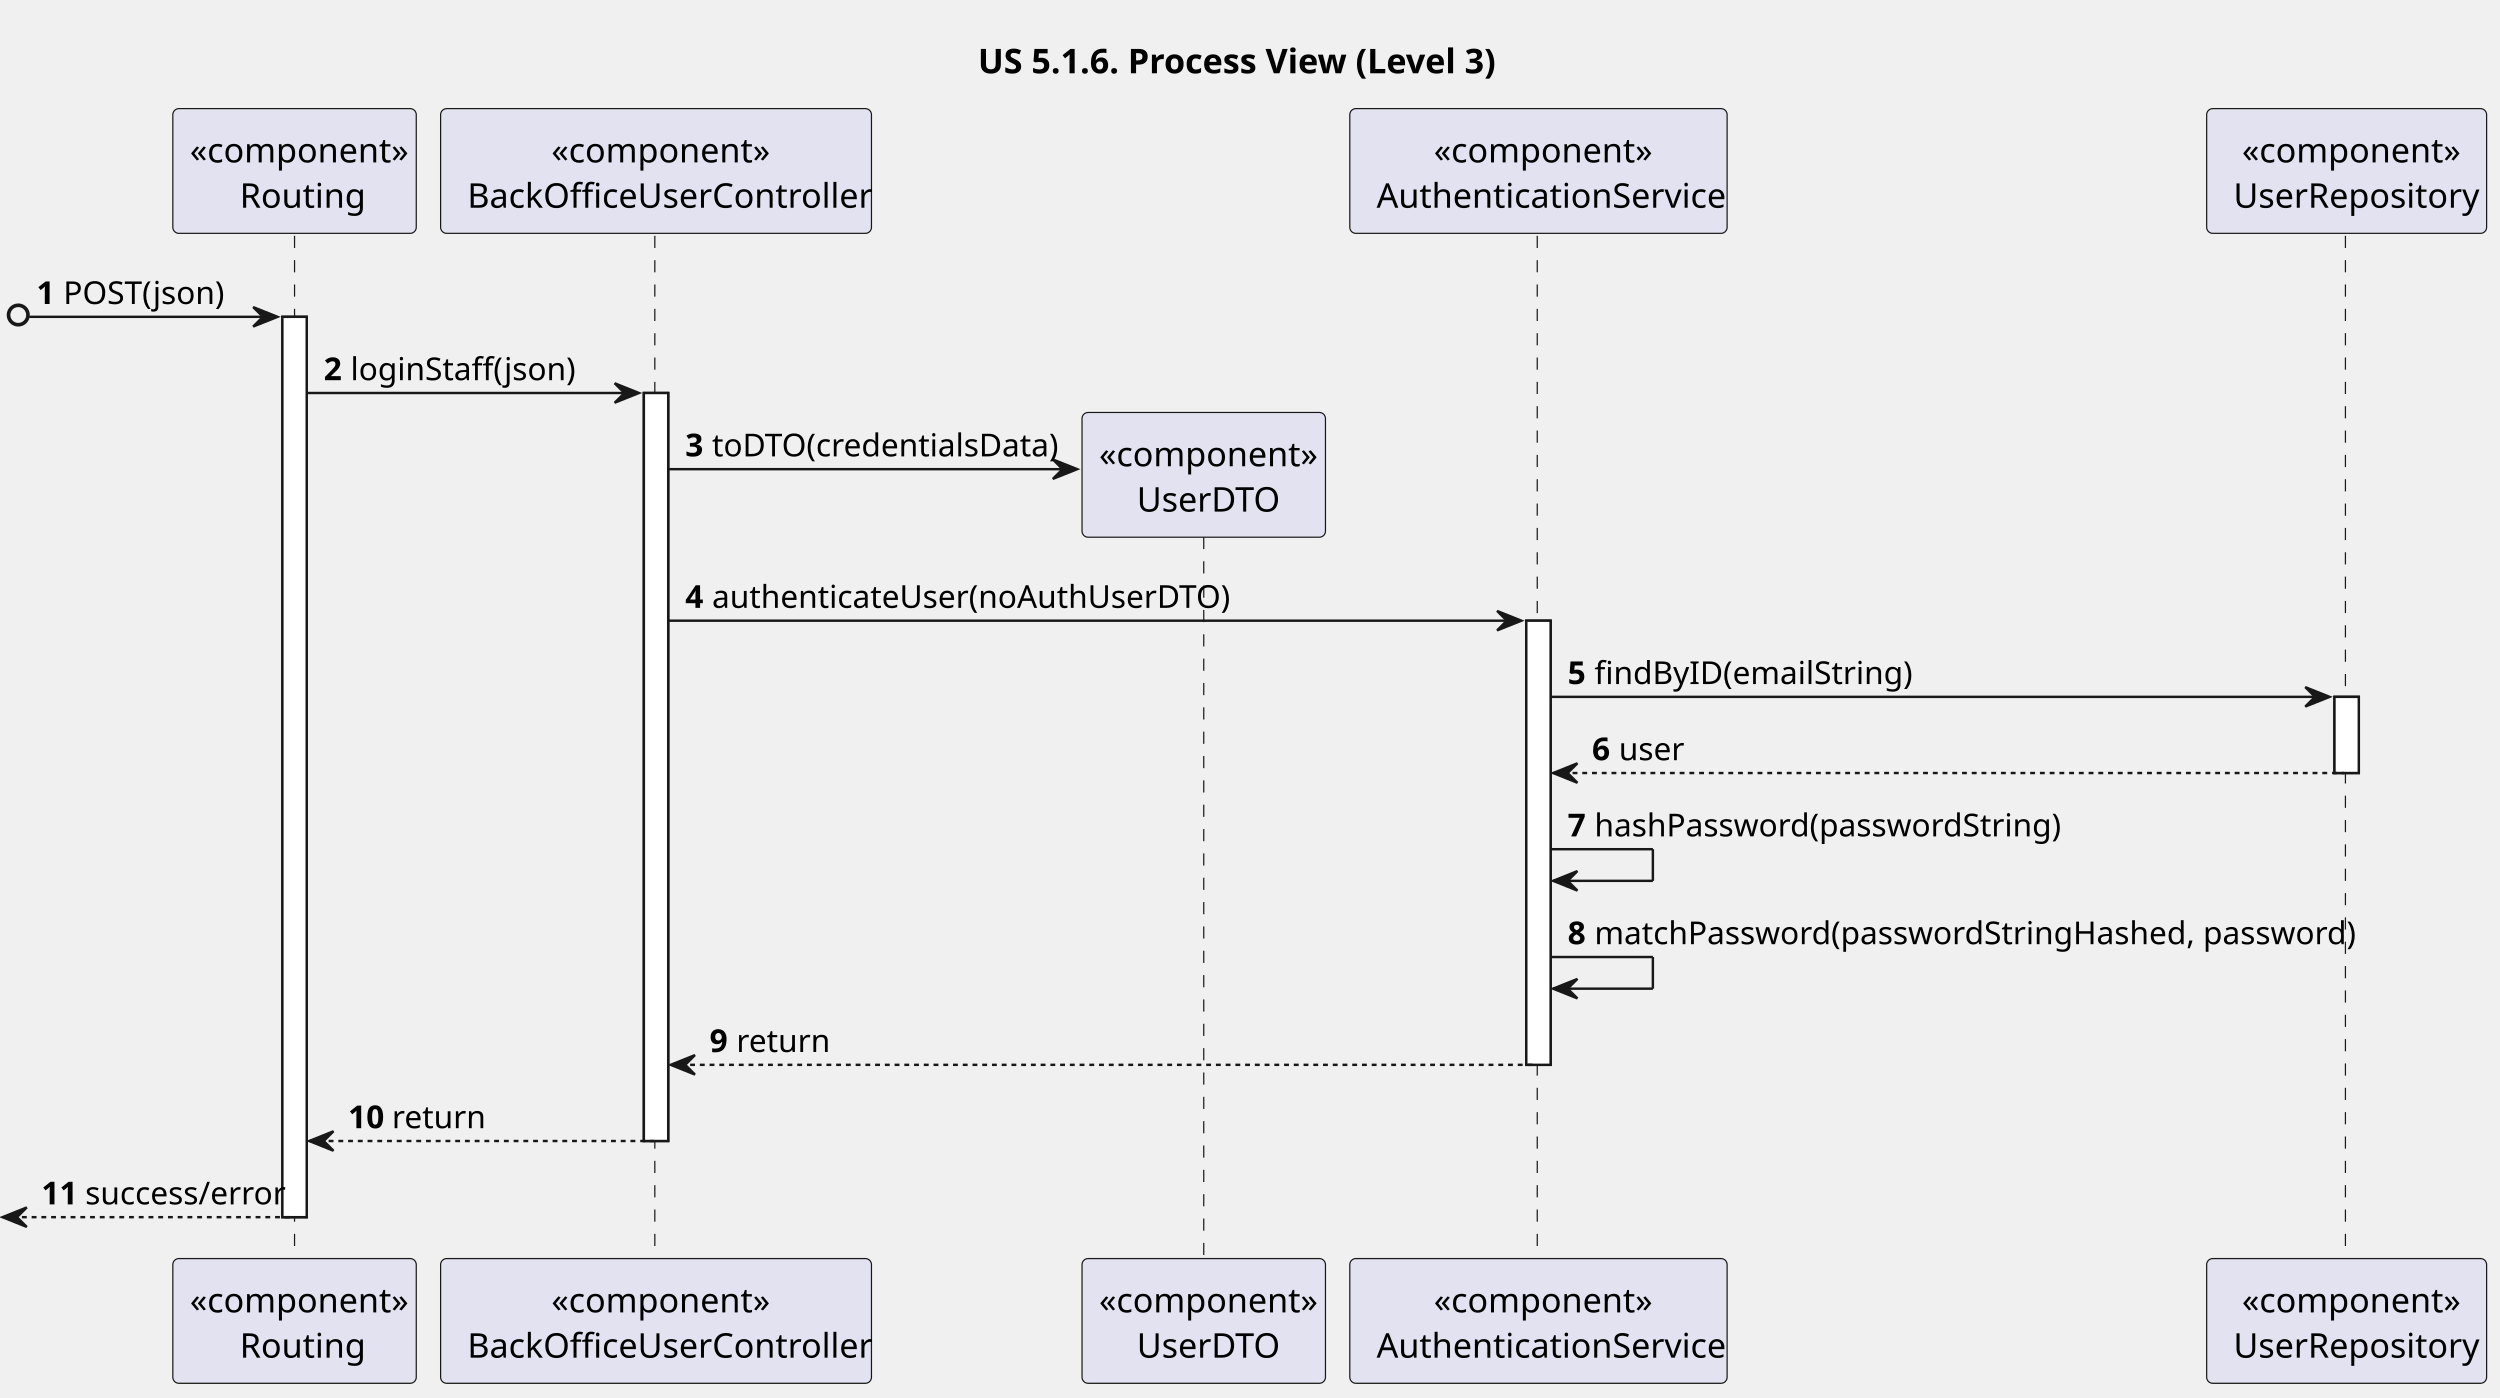
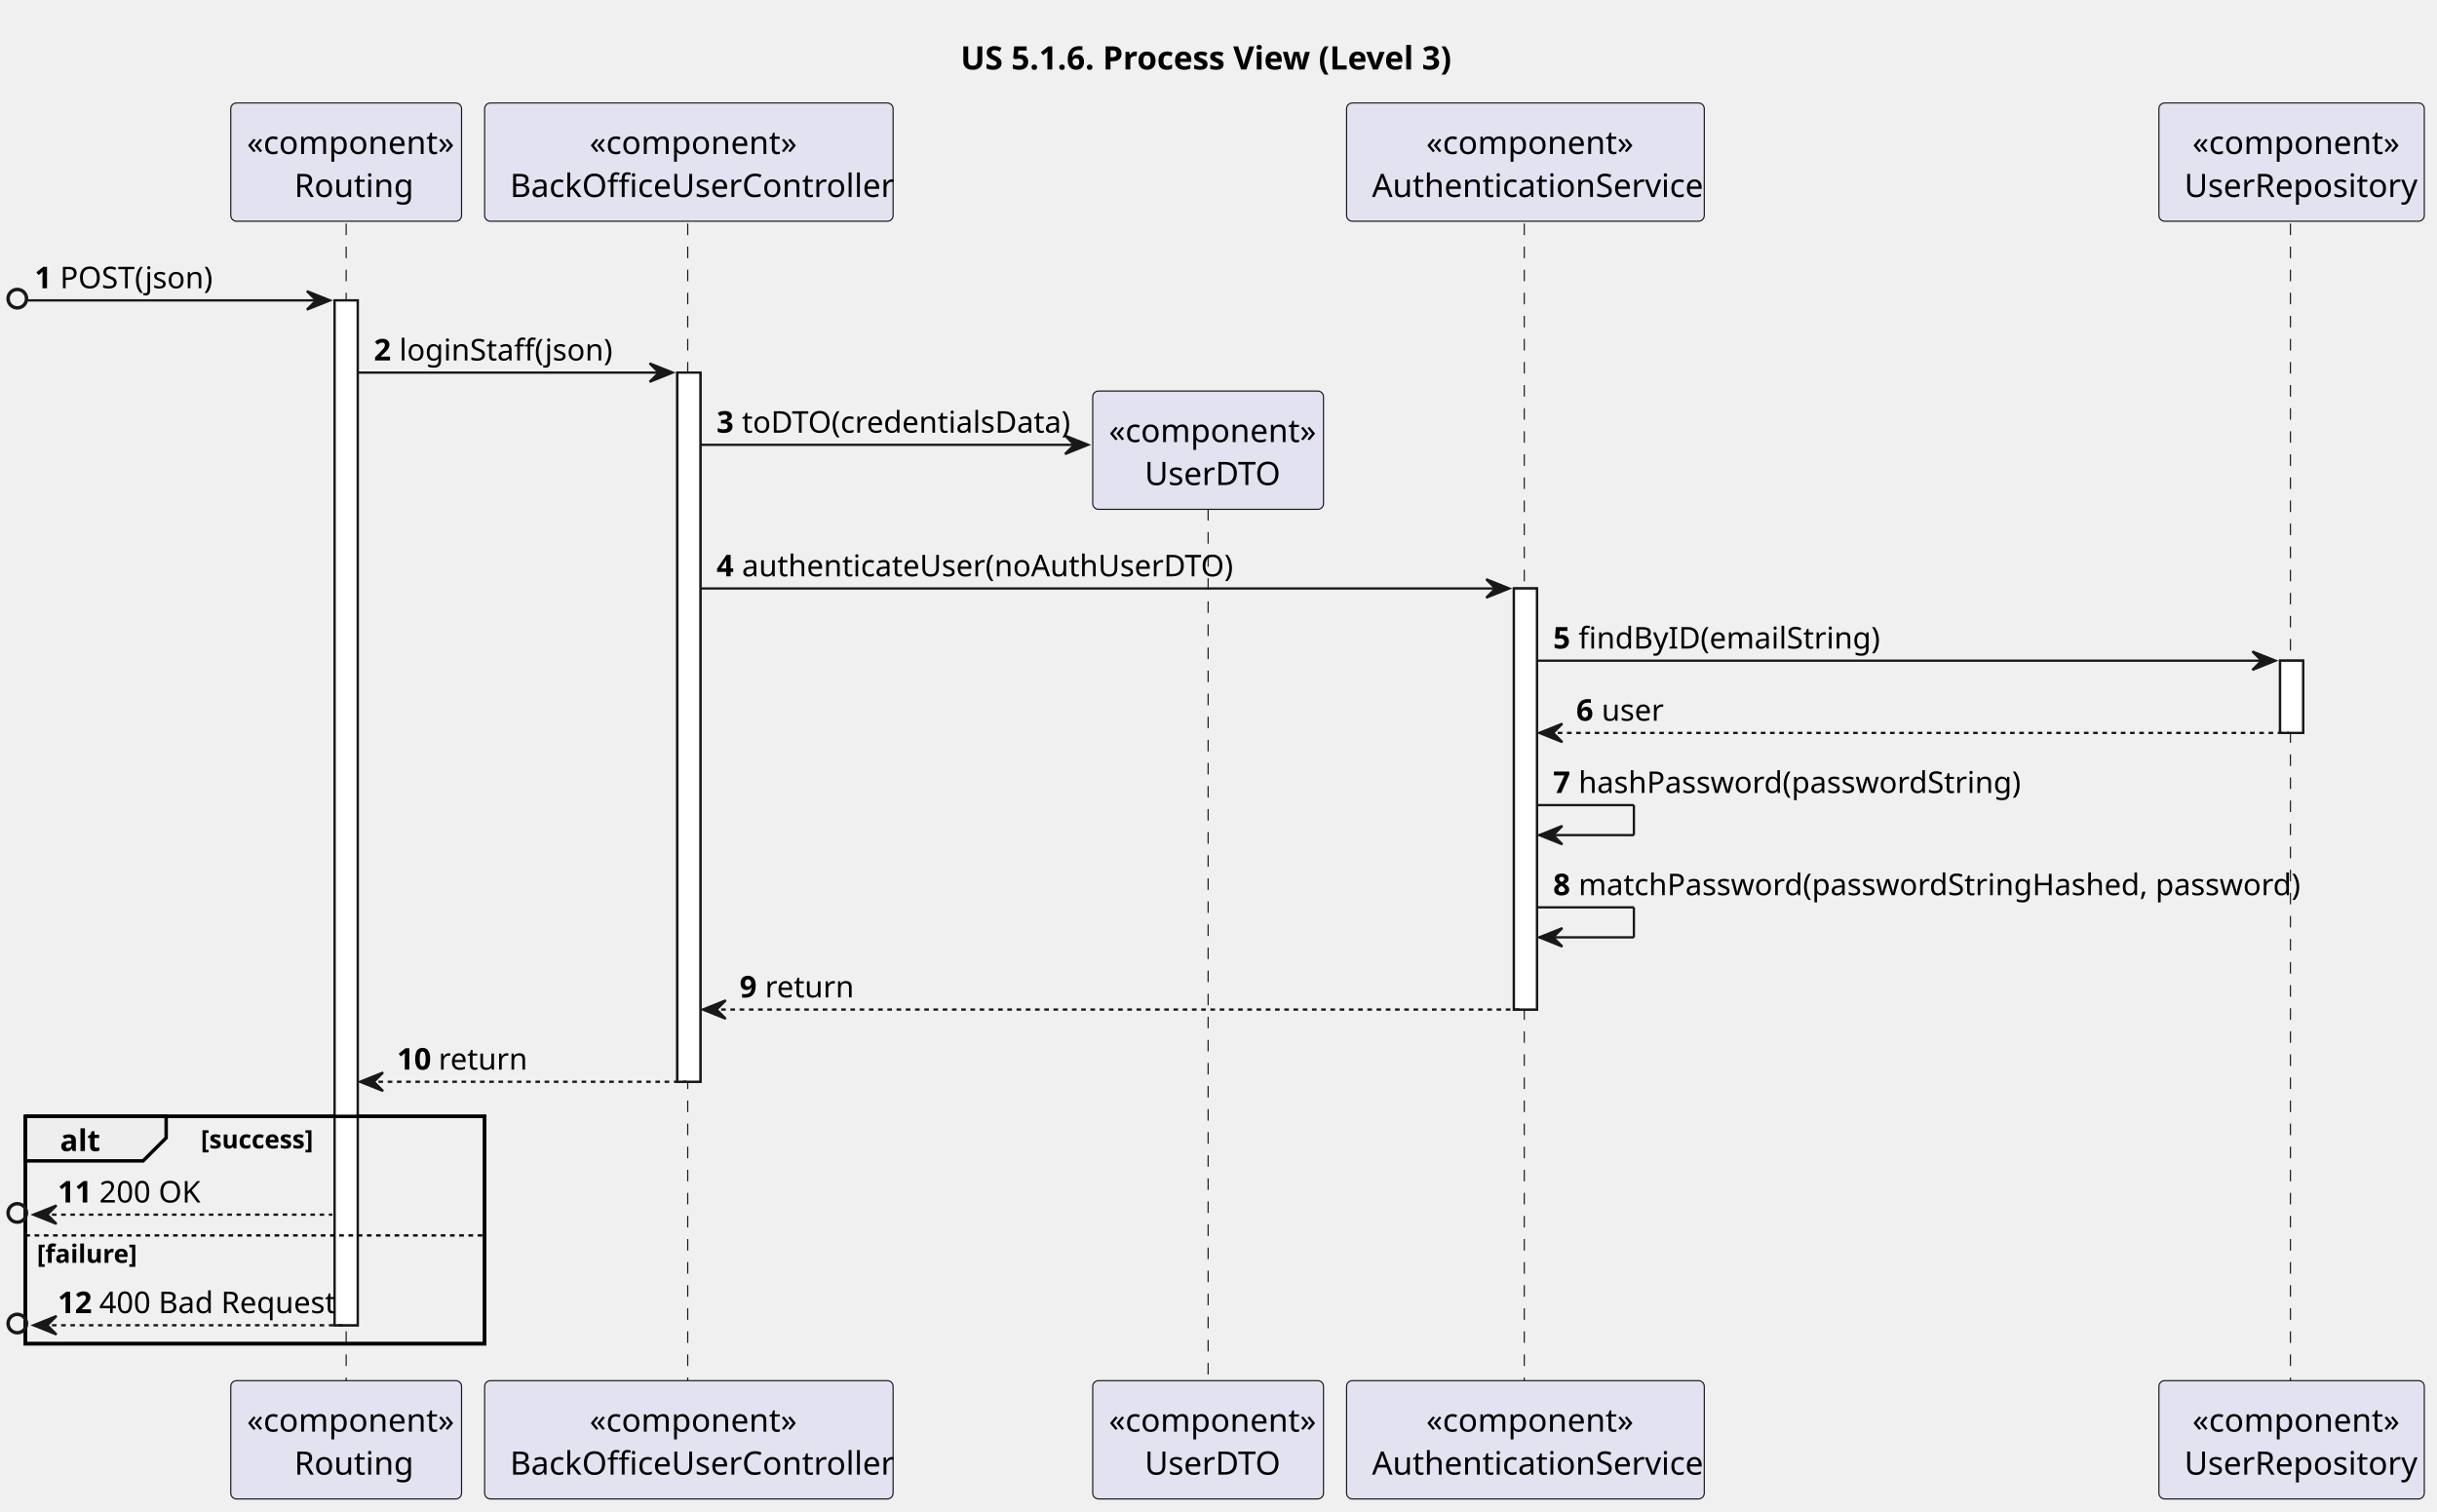
- <svg xmlns="http://www.w3.org/2000/svg" contentStyleType="text/css" height="574px" preserveAspectRatio="none" style="width:1027px;height:574px;background:#FFFFFF;" version="1.1" viewBox="0 0 1027 574" width="1027px" zoomAndPan="magnify">
+ <svg xmlns="http://www.w3.org/2000/svg" contentStyleType="text/css" height="655px" preserveAspectRatio="none" style="width:1056px;height:655px;background:#FFFFFF;" version="1.1" viewBox="0 0 1056 655" width="1056px" zoomAndPan="magnify">
  <defs />
  <g>
-     <text fill="#000000" font-family="sans-serif" font-size="14" font-weight="bold" lengthAdjust="spacing" textLength="222" x="401.75" y="30.107">US 5.1.6. Process View (Level 3)</text>
-     <rect fill="#FFFFFF" height="369.861" style="stroke:#181818;stroke-width:1.0;" width="10" x="116" y="130.154" />
-     <rect fill="#FFFFFF" height="307.279" style="stroke:#181818;stroke-width:1.0;" width="10" x="264.5" y="161.445" />
-     <rect fill="#FFFFFF" height="182.455" style="stroke:#181818;stroke-width:1.0;" width="10" x="627" y="254.978" />
-     <rect fill="#FFFFFF" height="31.291" style="stroke:#181818;stroke-width:1.0;" width="10" x="959" y="286.269" />
-     <line style="stroke:#181818;stroke-width:0.5;stroke-dasharray:5.0,5.0;" x1="121" x2="121" y1="96.863" y2="518.016" />
-     <line style="stroke:#181818;stroke-width:0.5;stroke-dasharray:5.0,5.0;" x1="269" x2="269" y1="96.863" y2="518.016" />
-     <line style="stroke:#181818;stroke-width:0.5;stroke-dasharray:5.0,5.0;" x1="494.5" x2="494.5" y1="210.566" y2="518.016" />
-     <line style="stroke:#181818;stroke-width:0.5;stroke-dasharray:5.0,5.0;" x1="631.5" x2="631.5" y1="96.863" y2="518.016" />
-     <line style="stroke:#181818;stroke-width:0.5;stroke-dasharray:5.0,5.0;" x1="963.5" x2="963.5" y1="96.863" y2="518.016" />
-     <rect fill="#E2E2F0" height="51.242" rx="2.5" ry="2.5" style="stroke:#181818;stroke-width:0.5;" width="100" x="71" y="44.621" />
-     <text fill="#000000" font-family="sans-serif" font-size="14" lengthAdjust="spacing" textLength="86" x="78" y="66.728">«component»</text>
-     <text fill="#000000" font-family="sans-serif" font-size="14" lengthAdjust="spacing" textLength="49" x="98.5" y="85.35">Routing</text>
-     <rect fill="#E2E2F0" height="51.242" rx="2.5" ry="2.5" style="stroke:#181818;stroke-width:0.5;" width="100" x="71" y="517.016" />
-     <text fill="#000000" font-family="sans-serif" font-size="14" lengthAdjust="spacing" textLength="86" x="78" y="539.123">«component»</text>
-     <text fill="#000000" font-family="sans-serif" font-size="14" lengthAdjust="spacing" textLength="49" x="98.5" y="557.744">Routing</text>
-     <rect fill="#E2E2F0" height="51.242" rx="2.5" ry="2.5" style="stroke:#181818;stroke-width:0.5;" width="177" x="181" y="44.621" />
-     <text fill="#000000" font-family="sans-serif" font-size="14" lengthAdjust="spacing" textLength="86" x="226.5" y="66.728">«component»</text>
-     <text fill="#000000" font-family="sans-serif" font-size="14" lengthAdjust="spacing" textLength="159" x="192" y="85.35">BackOfficeUserController</text>
-     <rect fill="#E2E2F0" height="51.242" rx="2.5" ry="2.5" style="stroke:#181818;stroke-width:0.5;" width="177" x="181" y="517.016" />
-     <text fill="#000000" font-family="sans-serif" font-size="14" lengthAdjust="spacing" textLength="86" x="226.5" y="539.123">«component»</text>
-     <text fill="#000000" font-family="sans-serif" font-size="14" lengthAdjust="spacing" textLength="159" x="192" y="557.744">BackOfficeUserController</text>
-     <rect fill="#E2E2F0" height="51.242" rx="2.5" ry="2.5" style="stroke:#181818;stroke-width:0.5;" width="100" x="444.5" y="517.016" />
-     <text fill="#000000" font-family="sans-serif" font-size="14" lengthAdjust="spacing" textLength="86" x="451.5" y="539.123">«component»</text>
-     <text fill="#000000" font-family="sans-serif" font-size="14" lengthAdjust="spacing" textLength="59" x="467" y="557.744">UserDTO</text>
-     <rect fill="#E2E2F0" height="51.242" rx="2.5" ry="2.5" style="stroke:#181818;stroke-width:0.5;" width="155" x="554.5" y="44.621" />
-     <text fill="#000000" font-family="sans-serif" font-size="14" lengthAdjust="spacing" textLength="86" x="589" y="66.728">«component»</text>
-     <text fill="#000000" font-family="sans-serif" font-size="14" lengthAdjust="spacing" textLength="137" x="565.5" y="85.35">AuthenticationService</text>
-     <rect fill="#E2E2F0" height="51.242" rx="2.5" ry="2.5" style="stroke:#181818;stroke-width:0.5;" width="155" x="554.5" y="517.016" />
-     <text fill="#000000" font-family="sans-serif" font-size="14" lengthAdjust="spacing" textLength="86" x="589" y="539.123">«component»</text>
-     <text fill="#000000" font-family="sans-serif" font-size="14" lengthAdjust="spacing" textLength="137" x="565.5" y="557.744">AuthenticationService</text>
-     <rect fill="#E2E2F0" height="51.242" rx="2.5" ry="2.5" style="stroke:#181818;stroke-width:0.5;" width="115" x="906.5" y="44.621" />
-     <text fill="#000000" font-family="sans-serif" font-size="14" lengthAdjust="spacing" textLength="86" x="921" y="66.728">«component»</text>
-     <text fill="#000000" font-family="sans-serif" font-size="14" lengthAdjust="spacing" textLength="97" x="917.5" y="85.35">UserRepository</text>
-     <rect fill="#E2E2F0" height="51.242" rx="2.5" ry="2.5" style="stroke:#181818;stroke-width:0.5;" width="115" x="906.5" y="517.016" />
-     <text fill="#000000" font-family="sans-serif" font-size="14" lengthAdjust="spacing" textLength="86" x="921" y="539.123">«component»</text>
-     <text fill="#000000" font-family="sans-serif" font-size="14" lengthAdjust="spacing" textLength="97" x="917.5" y="557.744">UserRepository</text>
-     <rect fill="#FFFFFF" height="369.861" style="stroke:#181818;stroke-width:1.0;" width="10" x="116" y="130.154" />
-     <rect fill="#FFFFFF" height="307.279" style="stroke:#181818;stroke-width:1.0;" width="10" x="264.5" y="161.445" />
-     <rect fill="#FFFFFF" height="182.455" style="stroke:#181818;stroke-width:1.0;" width="10" x="627" y="254.978" />
-     <rect fill="#FFFFFF" height="31.291" style="stroke:#181818;stroke-width:1.0;" width="10" x="959" y="286.269" />
+     <text fill="#000000" font-family="sans-serif" font-size="14" font-weight="bold" lengthAdjust="spacing" textLength="222" x="416.25" y="30.107">US 5.1.6. Process View (Level 3)</text>
+     <rect fill="#FFFFFF" height="444.074" style="stroke:#181818;stroke-width:1.0;" width="10" x="145" y="130.154" />
+     <rect fill="#FFFFFF" height="307.279" style="stroke:#181818;stroke-width:1.0;" width="10" x="293.5" y="161.445" />
+     <rect fill="#FFFFFF" height="182.455" style="stroke:#181818;stroke-width:1.0;" width="10" x="656" y="254.978" />
+     <rect fill="#FFFFFF" height="31.291" style="stroke:#181818;stroke-width:1.0;" width="10" x="988" y="286.269" />
+     <rect fill="none" height="98.504" style="stroke:#000000;stroke-width:1.5;" width="199" x="11" y="483.725" />
+     <line style="stroke:#181818;stroke-width:0.5;stroke-dasharray:5.0,5.0;" x1="150" x2="150" y1="96.863" y2="599.229" />
+     <line style="stroke:#181818;stroke-width:0.5;stroke-dasharray:5.0,5.0;" x1="298" x2="298" y1="96.863" y2="599.229" />
+     <line style="stroke:#181818;stroke-width:0.5;stroke-dasharray:5.0,5.0;" x1="523.5" x2="523.5" y1="210.566" y2="599.229" />
+     <line style="stroke:#181818;stroke-width:0.5;stroke-dasharray:5.0,5.0;" x1="660.5" x2="660.5" y1="96.863" y2="599.229" />
+     <line style="stroke:#181818;stroke-width:0.5;stroke-dasharray:5.0,5.0;" x1="992.5" x2="992.5" y1="96.863" y2="599.229" />
+     <rect fill="#E2E2F0" height="51.242" rx="2.5" ry="2.5" style="stroke:#181818;stroke-width:0.5;" width="100" x="100" y="44.621" />
+     <text fill="#000000" font-family="sans-serif" font-size="14" lengthAdjust="spacing" textLength="86" x="107" y="66.728">«component»</text>
+     <text fill="#000000" font-family="sans-serif" font-size="14" lengthAdjust="spacing" textLength="49" x="127.5" y="85.35">Routing</text>
+     <rect fill="#E2E2F0" height="51.242" rx="2.5" ry="2.5" style="stroke:#181818;stroke-width:0.5;" width="100" x="100" y="598.229" />
+     <text fill="#000000" font-family="sans-serif" font-size="14" lengthAdjust="spacing" textLength="86" x="107" y="620.336">«component»</text>
+     <text fill="#000000" font-family="sans-serif" font-size="14" lengthAdjust="spacing" textLength="49" x="127.5" y="638.957">Routing</text>
+     <rect fill="#E2E2F0" height="51.242" rx="2.5" ry="2.5" style="stroke:#181818;stroke-width:0.5;" width="177" x="210" y="44.621" />
+     <text fill="#000000" font-family="sans-serif" font-size="14" lengthAdjust="spacing" textLength="86" x="255.5" y="66.728">«component»</text>
+     <text fill="#000000" font-family="sans-serif" font-size="14" lengthAdjust="spacing" textLength="159" x="221" y="85.35">BackOfficeUserController</text>
+     <rect fill="#E2E2F0" height="51.242" rx="2.5" ry="2.5" style="stroke:#181818;stroke-width:0.5;" width="177" x="210" y="598.229" />
+     <text fill="#000000" font-family="sans-serif" font-size="14" lengthAdjust="spacing" textLength="86" x="255.5" y="620.336">«component»</text>
+     <text fill="#000000" font-family="sans-serif" font-size="14" lengthAdjust="spacing" textLength="159" x="221" y="638.957">BackOfficeUserController</text>
+     <rect fill="#E2E2F0" height="51.242" rx="2.5" ry="2.5" style="stroke:#181818;stroke-width:0.5;" width="100" x="473.5" y="598.229" />
+     <text fill="#000000" font-family="sans-serif" font-size="14" lengthAdjust="spacing" textLength="86" x="480.5" y="620.336">«component»</text>
+     <text fill="#000000" font-family="sans-serif" font-size="14" lengthAdjust="spacing" textLength="59" x="496" y="638.957">UserDTO</text>
+     <rect fill="#E2E2F0" height="51.242" rx="2.5" ry="2.5" style="stroke:#181818;stroke-width:0.5;" width="155" x="583.5" y="44.621" />
+     <text fill="#000000" font-family="sans-serif" font-size="14" lengthAdjust="spacing" textLength="86" x="618" y="66.728">«component»</text>
+     <text fill="#000000" font-family="sans-serif" font-size="14" lengthAdjust="spacing" textLength="137" x="594.5" y="85.35">AuthenticationService</text>
+     <rect fill="#E2E2F0" height="51.242" rx="2.5" ry="2.5" style="stroke:#181818;stroke-width:0.5;" width="155" x="583.5" y="598.229" />
+     <text fill="#000000" font-family="sans-serif" font-size="14" lengthAdjust="spacing" textLength="86" x="618" y="620.336">«component»</text>
+     <text fill="#000000" font-family="sans-serif" font-size="14" lengthAdjust="spacing" textLength="137" x="594.5" y="638.957">AuthenticationService</text>
+     <rect fill="#E2E2F0" height="51.242" rx="2.5" ry="2.5" style="stroke:#181818;stroke-width:0.5;" width="115" x="935.5" y="44.621" />
+     <text fill="#000000" font-family="sans-serif" font-size="14" lengthAdjust="spacing" textLength="86" x="950" y="66.728">«component»</text>
+     <text fill="#000000" font-family="sans-serif" font-size="14" lengthAdjust="spacing" textLength="97" x="946.5" y="85.35">UserRepository</text>
+     <rect fill="#E2E2F0" height="51.242" rx="2.5" ry="2.5" style="stroke:#181818;stroke-width:0.5;" width="115" x="935.5" y="598.229" />
+     <text fill="#000000" font-family="sans-serif" font-size="14" lengthAdjust="spacing" textLength="86" x="950" y="620.336">«component»</text>
+     <text fill="#000000" font-family="sans-serif" font-size="14" lengthAdjust="spacing" textLength="97" x="946.5" y="638.957">UserRepository</text>
+     <rect fill="#FFFFFF" height="444.074" style="stroke:#181818;stroke-width:1.0;" width="10" x="145" y="130.154" />
+     <rect fill="#FFFFFF" height="307.279" style="stroke:#181818;stroke-width:1.0;" width="10" x="293.5" y="161.445" />
+     <rect fill="#FFFFFF" height="182.455" style="stroke:#181818;stroke-width:1.0;" width="10" x="656" y="254.978" />
+     <rect fill="#FFFFFF" height="31.291" style="stroke:#181818;stroke-width:1.0;" width="10" x="988" y="286.269" />
    <ellipse cx="7.5" cy="129.404" fill="none" rx="4" ry="4" style="stroke:#181818;stroke-width:1.5;" />
-     <polygon fill="#181818" points="104,126.154,114,130.154,104,134.154,108,130.154" style="stroke:#181818;stroke-width:1.0;" />
-     <line style="stroke:#181818;stroke-width:1.0;" x1="12" x2="110" y1="130.154" y2="130.154" />
+     <polygon fill="#181818" points="133,126.154,143,130.154,133,134.154,137,130.154" style="stroke:#181818;stroke-width:1.0;" />
+     <line style="stroke:#181818;stroke-width:1.0;" x1="12" x2="139" y1="130.154" y2="130.154" />
    <text fill="#000000" font-family="sans-serif" font-size="13" font-weight="bold" lengthAdjust="spacing" textLength="7" x="15" y="124.892">1</text>
    <text fill="#000000" font-family="sans-serif" font-size="13" lengthAdjust="spacing" textLength="67" x="26" y="124.892">POST(json)</text>
-     <polygon fill="#181818" points="252.5,157.445,262.5,161.445,252.5,165.445,256.5,161.445" style="stroke:#181818;stroke-width:1.0;" />
-     <line style="stroke:#181818;stroke-width:1.0;" x1="126" x2="258.5" y1="161.445" y2="161.445" />
-     <text fill="#000000" font-family="sans-serif" font-size="13" font-weight="bold" lengthAdjust="spacing" textLength="7" x="133" y="156.183">2</text>
-     <text fill="#000000" font-family="sans-serif" font-size="13" lengthAdjust="spacing" textLength="85" x="144" y="156.183">loginStaff(json)</text>
-     <polygon fill="#181818" points="432.5,188.736,442.5,192.736,432.5,196.736,436.5,192.736" style="stroke:#181818;stroke-width:1.0;" />
-     <line style="stroke:#181818;stroke-width:1.0;" x1="274.5" x2="438.5" y1="192.736" y2="192.736" />
-     <text fill="#000000" font-family="sans-serif" font-size="13" font-weight="bold" lengthAdjust="spacing" textLength="7" x="281.5" y="187.474">3</text>
-     <text fill="#000000" font-family="sans-serif" font-size="13" lengthAdjust="spacing" textLength="135" x="292.5" y="187.474">toDTO(credentialsData)</text>
-     <rect fill="#E2E2F0" height="51.242" rx="2.5" ry="2.5" style="stroke:#181818;stroke-width:0.5;" width="100" x="444.5" y="169.445" />
-     <text fill="#000000" font-family="sans-serif" font-size="14" lengthAdjust="spacing" textLength="86" x="451.5" y="191.553">«component»</text>
-     <text fill="#000000" font-family="sans-serif" font-size="14" lengthAdjust="spacing" textLength="59" x="467" y="210.174">UserDTO</text>
-     <polygon fill="#181818" points="615,250.978,625,254.978,615,258.978,619,254.978" style="stroke:#181818;stroke-width:1.0;" />
-     <line style="stroke:#181818;stroke-width:1.0;" x1="274.5" x2="621" y1="254.978" y2="254.978" />
-     <text fill="#000000" font-family="sans-serif" font-size="13" font-weight="bold" lengthAdjust="spacing" textLength="7" x="281.5" y="249.716">4</text>
-     <text fill="#000000" font-family="sans-serif" font-size="13" lengthAdjust="spacing" textLength="200" x="292.5" y="249.716">authenticateUser(noAuthUserDTO)</text>
-     <polygon fill="#181818" points="947,282.269,957,286.269,947,290.269,951,286.269" style="stroke:#181818;stroke-width:1.0;" />
-     <line style="stroke:#181818;stroke-width:1.0;" x1="637" x2="953" y1="286.269" y2="286.269" />
-     <text fill="#000000" font-family="sans-serif" font-size="13" font-weight="bold" lengthAdjust="spacing" textLength="7" x="644" y="281.007">5</text>
-     <text fill="#000000" font-family="sans-serif" font-size="13" lengthAdjust="spacing" textLength="121" x="655" y="281.007">findByID(emailString)</text>
-     <polygon fill="#181818" points="648,313.56,638,317.56,648,321.56,644,317.56" style="stroke:#181818;stroke-width:1.0;" />
-     <line style="stroke:#181818;stroke-width:1.0;stroke-dasharray:2.0,2.0;" x1="642" x2="963" y1="317.56" y2="317.56" />
-     <text fill="#000000" font-family="sans-serif" font-size="13" font-weight="bold" lengthAdjust="spacing" textLength="7" x="654" y="312.298">6</text>
-     <text fill="#000000" font-family="sans-serif" font-size="13" lengthAdjust="spacing" textLength="25" x="665" y="312.298">user</text>
-     <line style="stroke:#181818;stroke-width:1.0;" x1="637" x2="679" y1="348.852" y2="348.852" />
-     <line style="stroke:#181818;stroke-width:1.0;" x1="679" x2="679" y1="348.852" y2="361.852" />
-     <line style="stroke:#181818;stroke-width:1.0;" x1="638" x2="679" y1="361.852" y2="361.852" />
-     <polygon fill="#181818" points="648,357.852,638,361.852,648,365.852,644,361.852" style="stroke:#181818;stroke-width:1.0;" />
-     <text fill="#000000" font-family="sans-serif" font-size="13" font-weight="bold" lengthAdjust="spacing" textLength="7" x="644" y="343.589">7</text>
-     <text fill="#000000" font-family="sans-serif" font-size="13" lengthAdjust="spacing" textLength="182" x="655" y="343.589">hashPassword(passwordString)</text>
-     <line style="stroke:#181818;stroke-width:1.0;" x1="637" x2="679" y1="393.143" y2="393.143" />
-     <line style="stroke:#181818;stroke-width:1.0;" x1="679" x2="679" y1="393.143" y2="406.143" />
-     <line style="stroke:#181818;stroke-width:1.0;" x1="638" x2="679" y1="406.143" y2="406.143" />
-     <polygon fill="#181818" points="648,402.143,638,406.143,648,410.143,644,406.143" style="stroke:#181818;stroke-width:1.0;" />
-     <text fill="#000000" font-family="sans-serif" font-size="13" font-weight="bold" lengthAdjust="spacing" textLength="7" x="644" y="387.88">8</text>
-     <text fill="#000000" font-family="sans-serif" font-size="13" lengthAdjust="spacing" textLength="297" x="655" y="387.88">matchPassword(passwordStringHashed, password)</text>
-     <polygon fill="#181818" points="285.5,433.434,275.5,437.434,285.5,441.434,281.5,437.434" style="stroke:#181818;stroke-width:1.0;" />
-     <line style="stroke:#181818;stroke-width:1.0;stroke-dasharray:2.0,2.0;" x1="279.5" x2="631" y1="437.434" y2="437.434" />
-     <text fill="#000000" font-family="sans-serif" font-size="13" font-weight="bold" lengthAdjust="spacing" textLength="7" x="291.5" y="432.171">9</text>
-     <text fill="#000000" font-family="sans-serif" font-size="13" lengthAdjust="spacing" textLength="33" x="302.5" y="432.171">return</text>
-     <polygon fill="#181818" points="137,464.725,127,468.725,137,472.725,133,468.725" style="stroke:#181818;stroke-width:1.0;" />
-     <line style="stroke:#181818;stroke-width:1.0;stroke-dasharray:2.0,2.0;" x1="131" x2="268.5" y1="468.725" y2="468.725" />
-     <text fill="#000000" font-family="sans-serif" font-size="13" font-weight="bold" lengthAdjust="spacing" textLength="14" x="143" y="463.462">10</text>
-     <text fill="#000000" font-family="sans-serif" font-size="13" lengthAdjust="spacing" textLength="33" x="161" y="463.462">return</text>
-     <polygon fill="#181818" points="11,496.016,1,500.016,11,504.016,7,500.016" style="stroke:#181818;stroke-width:1.0;" />
-     <line style="stroke:#181818;stroke-width:1.0;stroke-dasharray:2.0,2.0;" x1="5" x2="120" y1="500.016" y2="500.016" />
-     <text fill="#000000" font-family="sans-serif" font-size="13" font-weight="bold" lengthAdjust="spacing" textLength="14" x="17" y="494.753">11</text>
-     <text fill="#000000" font-family="sans-serif" font-size="13" lengthAdjust="spacing" textLength="79" x="35" y="494.753">success/error</text>
+     <polygon fill="#181818" points="281.5,157.445,291.5,161.445,281.5,165.445,285.5,161.445" style="stroke:#181818;stroke-width:1.0;" />
+     <line style="stroke:#181818;stroke-width:1.0;" x1="155" x2="287.5" y1="161.445" y2="161.445" />
+     <text fill="#000000" font-family="sans-serif" font-size="13" font-weight="bold" lengthAdjust="spacing" textLength="7" x="162" y="156.183">2</text>
+     <text fill="#000000" font-family="sans-serif" font-size="13" lengthAdjust="spacing" textLength="85" x="173" y="156.183">loginStaff(json)</text>
+     <polygon fill="#181818" points="461.5,188.736,471.5,192.736,461.5,196.736,465.5,192.736" style="stroke:#181818;stroke-width:1.0;" />
+     <line style="stroke:#181818;stroke-width:1.0;" x1="303.5" x2="467.5" y1="192.736" y2="192.736" />
+     <text fill="#000000" font-family="sans-serif" font-size="13" font-weight="bold" lengthAdjust="spacing" textLength="7" x="310.5" y="187.474">3</text>
+     <text fill="#000000" font-family="sans-serif" font-size="13" lengthAdjust="spacing" textLength="135" x="321.5" y="187.474">toDTO(credentialsData)</text>
+     <rect fill="#E2E2F0" height="51.242" rx="2.5" ry="2.5" style="stroke:#181818;stroke-width:0.5;" width="100" x="473.5" y="169.445" />
+     <text fill="#000000" font-family="sans-serif" font-size="14" lengthAdjust="spacing" textLength="86" x="480.5" y="191.553">«component»</text>
+     <text fill="#000000" font-family="sans-serif" font-size="14" lengthAdjust="spacing" textLength="59" x="496" y="210.174">UserDTO</text>
+     <polygon fill="#181818" points="644,250.978,654,254.978,644,258.978,648,254.978" style="stroke:#181818;stroke-width:1.0;" />
+     <line style="stroke:#181818;stroke-width:1.0;" x1="303.5" x2="650" y1="254.978" y2="254.978" />
+     <text fill="#000000" font-family="sans-serif" font-size="13" font-weight="bold" lengthAdjust="spacing" textLength="7" x="310.5" y="249.716">4</text>
+     <text fill="#000000" font-family="sans-serif" font-size="13" lengthAdjust="spacing" textLength="200" x="321.5" y="249.716">authenticateUser(noAuthUserDTO)</text>
+     <polygon fill="#181818" points="976,282.269,986,286.269,976,290.269,980,286.269" style="stroke:#181818;stroke-width:1.0;" />
+     <line style="stroke:#181818;stroke-width:1.0;" x1="666" x2="982" y1="286.269" y2="286.269" />
+     <text fill="#000000" font-family="sans-serif" font-size="13" font-weight="bold" lengthAdjust="spacing" textLength="7" x="673" y="281.007">5</text>
+     <text fill="#000000" font-family="sans-serif" font-size="13" lengthAdjust="spacing" textLength="121" x="684" y="281.007">findByID(emailString)</text>
+     <polygon fill="#181818" points="677,313.56,667,317.56,677,321.56,673,317.56" style="stroke:#181818;stroke-width:1.0;" />
+     <line style="stroke:#181818;stroke-width:1.0;stroke-dasharray:2.0,2.0;" x1="671" x2="992" y1="317.56" y2="317.56" />
+     <text fill="#000000" font-family="sans-serif" font-size="13" font-weight="bold" lengthAdjust="spacing" textLength="7" x="683" y="312.298">6</text>
+     <text fill="#000000" font-family="sans-serif" font-size="13" lengthAdjust="spacing" textLength="25" x="694" y="312.298">user</text>
+     <line style="stroke:#181818;stroke-width:1.0;" x1="666" x2="708" y1="348.852" y2="348.852" />
+     <line style="stroke:#181818;stroke-width:1.0;" x1="708" x2="708" y1="348.852" y2="361.852" />
+     <line style="stroke:#181818;stroke-width:1.0;" x1="667" x2="708" y1="361.852" y2="361.852" />
+     <polygon fill="#181818" points="677,357.852,667,361.852,677,365.852,673,361.852" style="stroke:#181818;stroke-width:1.0;" />
+     <text fill="#000000" font-family="sans-serif" font-size="13" font-weight="bold" lengthAdjust="spacing" textLength="7" x="673" y="343.589">7</text>
+     <text fill="#000000" font-family="sans-serif" font-size="13" lengthAdjust="spacing" textLength="182" x="684" y="343.589">hashPassword(passwordString)</text>
+     <line style="stroke:#181818;stroke-width:1.0;" x1="666" x2="708" y1="393.143" y2="393.143" />
+     <line style="stroke:#181818;stroke-width:1.0;" x1="708" x2="708" y1="393.143" y2="406.143" />
+     <line style="stroke:#181818;stroke-width:1.0;" x1="667" x2="708" y1="406.143" y2="406.143" />
+     <polygon fill="#181818" points="677,402.143,667,406.143,677,410.143,673,406.143" style="stroke:#181818;stroke-width:1.0;" />
+     <text fill="#000000" font-family="sans-serif" font-size="13" font-weight="bold" lengthAdjust="spacing" textLength="7" x="673" y="387.88">8</text>
+     <text fill="#000000" font-family="sans-serif" font-size="13" lengthAdjust="spacing" textLength="297" x="684" y="387.88">matchPassword(passwordStringHashed, password)</text>
+     <polygon fill="#181818" points="314.5,433.434,304.5,437.434,314.5,441.434,310.5,437.434" style="stroke:#181818;stroke-width:1.0;" />
+     <line style="stroke:#181818;stroke-width:1.0;stroke-dasharray:2.0,2.0;" x1="308.5" x2="660" y1="437.434" y2="437.434" />
+     <text fill="#000000" font-family="sans-serif" font-size="13" font-weight="bold" lengthAdjust="spacing" textLength="7" x="320.5" y="432.171">9</text>
+     <text fill="#000000" font-family="sans-serif" font-size="13" lengthAdjust="spacing" textLength="33" x="331.5" y="432.171">return</text>
+     <polygon fill="#181818" points="166,464.725,156,468.725,166,472.725,162,468.725" style="stroke:#181818;stroke-width:1.0;" />
+     <line style="stroke:#181818;stroke-width:1.0;stroke-dasharray:2.0,2.0;" x1="160" x2="297.5" y1="468.725" y2="468.725" />
+     <text fill="#000000" font-family="sans-serif" font-size="13" font-weight="bold" lengthAdjust="spacing" textLength="14" x="172" y="463.462">10</text>
+     <text fill="#000000" font-family="sans-serif" font-size="13" lengthAdjust="spacing" textLength="33" x="190" y="463.462">return</text>
+     <path d="M11,483.725 L72,483.725 L72,493.016 L62,503.016 L11,503.016 L11,483.725 " fill="#EEEEEE" style="stroke:#000000;stroke-width:1.5;" />
+     <rect fill="none" height="98.504" style="stroke:#000000;stroke-width:1.5;" width="199" x="11" y="483.725" />
+     <text fill="#000000" font-family="sans-serif" font-size="13" font-weight="bold" lengthAdjust="spacing" textLength="16" x="26" y="498.753">alt</text>
+     <text fill="#000000" font-family="sans-serif" font-size="11" font-weight="bold" lengthAdjust="spacing" textLength="55" x="87" y="497.595">[success]</text>
+     <ellipse cx="7.5" cy="525.557" fill="none" rx="4" ry="4" style="stroke:#181818;stroke-width:1.5;" />
+     <polygon fill="#181818" points="24.5,522.307,14.5,526.307,24.5,530.307,20.5,526.307" style="stroke:#181818;stroke-width:1.0;" />
+     <line style="stroke:#181818;stroke-width:1.0;stroke-dasharray:2.0,2.0;" x1="22.5" x2="144" y1="526.307" y2="526.307" />
+     <text fill="#000000" font-family="sans-serif" font-size="13" font-weight="bold" lengthAdjust="spacing" textLength="14" x="25" y="521.044">11</text>
+     <text fill="#000000" font-family="sans-serif" font-size="13" lengthAdjust="spacing" textLength="44" x="43" y="521.044">200 OK</text>
+     <line style="stroke:#000000;stroke-width:1.0;stroke-dasharray:2.0,2.0;" x1="11" x2="210" y1="535.307" y2="535.307" />
+     <text fill="#000000" font-family="sans-serif" font-size="11" font-weight="bold" lengthAdjust="spacing" textLength="43" x="16" y="547.177">[failure]</text>
+     <ellipse cx="7.5" cy="573.479" fill="none" rx="4" ry="4" style="stroke:#181818;stroke-width:1.5;" />
+     <polygon fill="#181818" points="24.5,570.229,14.5,574.229,24.5,578.229,20.5,574.229" style="stroke:#181818;stroke-width:1.0;" />
+     <line style="stroke:#181818;stroke-width:1.0;stroke-dasharray:2.0,2.0;" x1="22.5" x2="149" y1="574.229" y2="574.229" />
+     <text fill="#000000" font-family="sans-serif" font-size="13" font-weight="bold" lengthAdjust="spacing" textLength="14" x="25" y="568.966">12</text>
+     <text fill="#000000" font-family="sans-serif" font-size="13" lengthAdjust="spacing" textLength="100" x="43" y="568.966">400 Bad Request</text>
  </g>
</svg>
